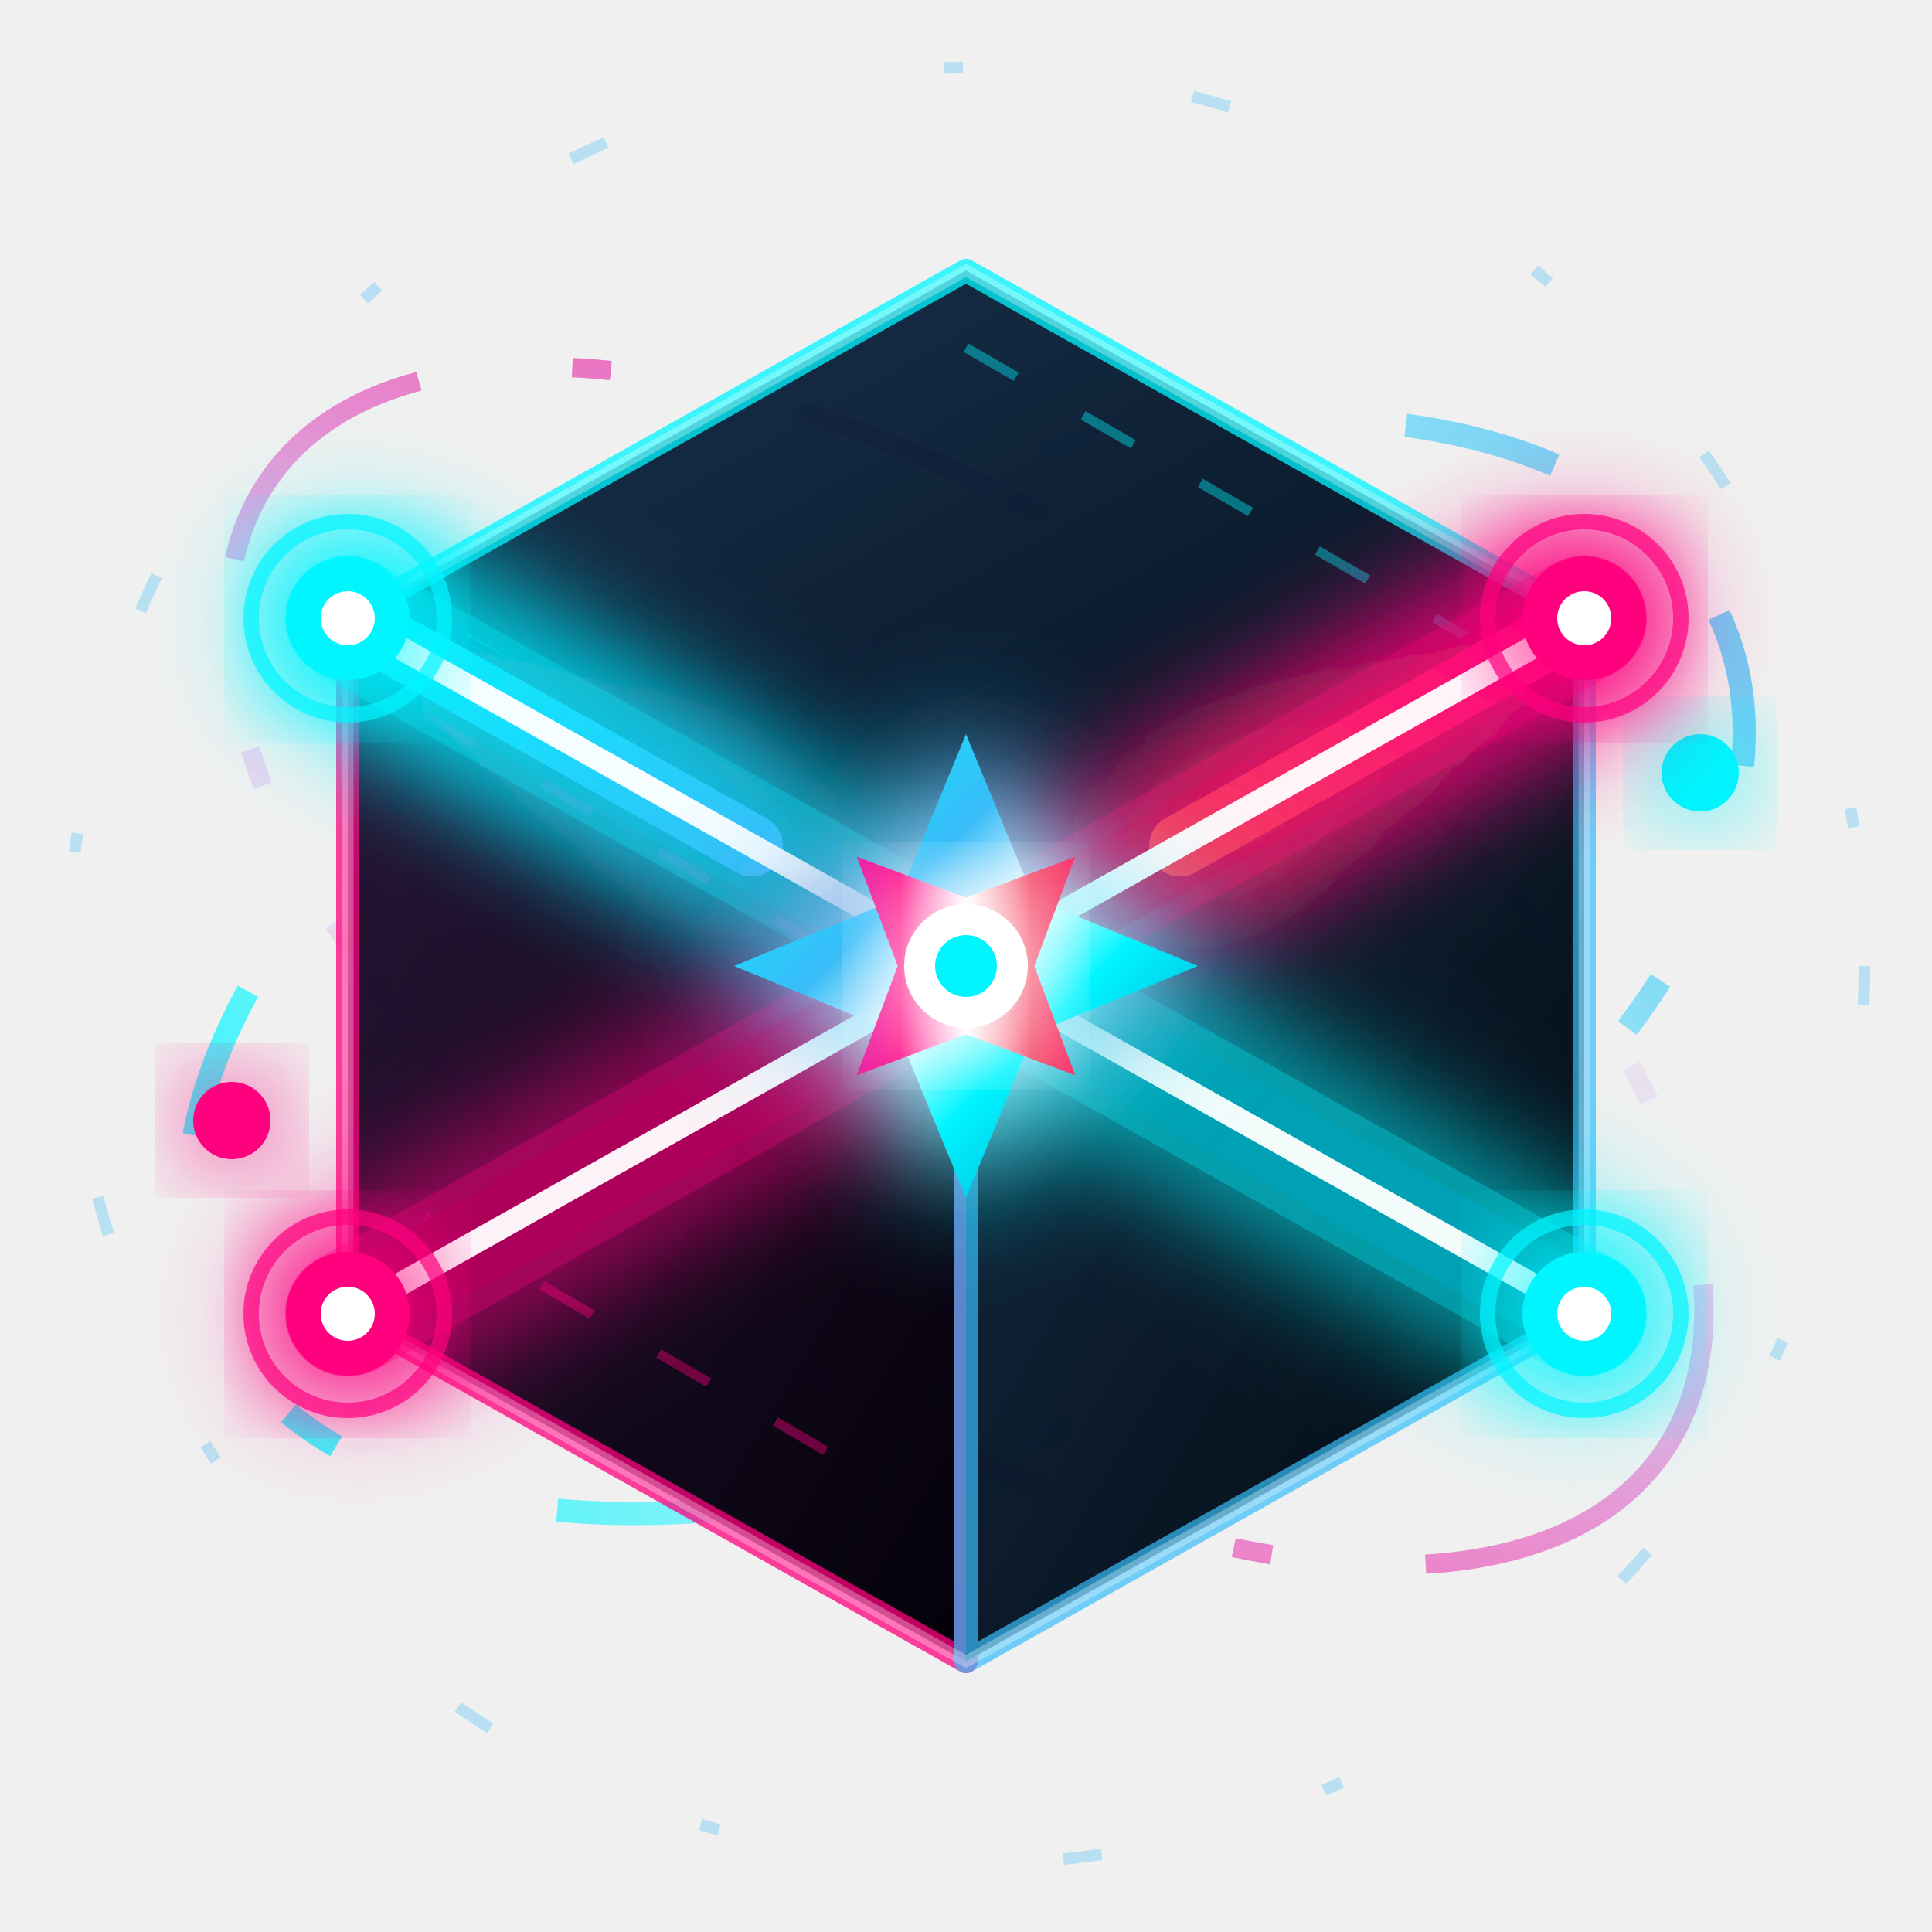
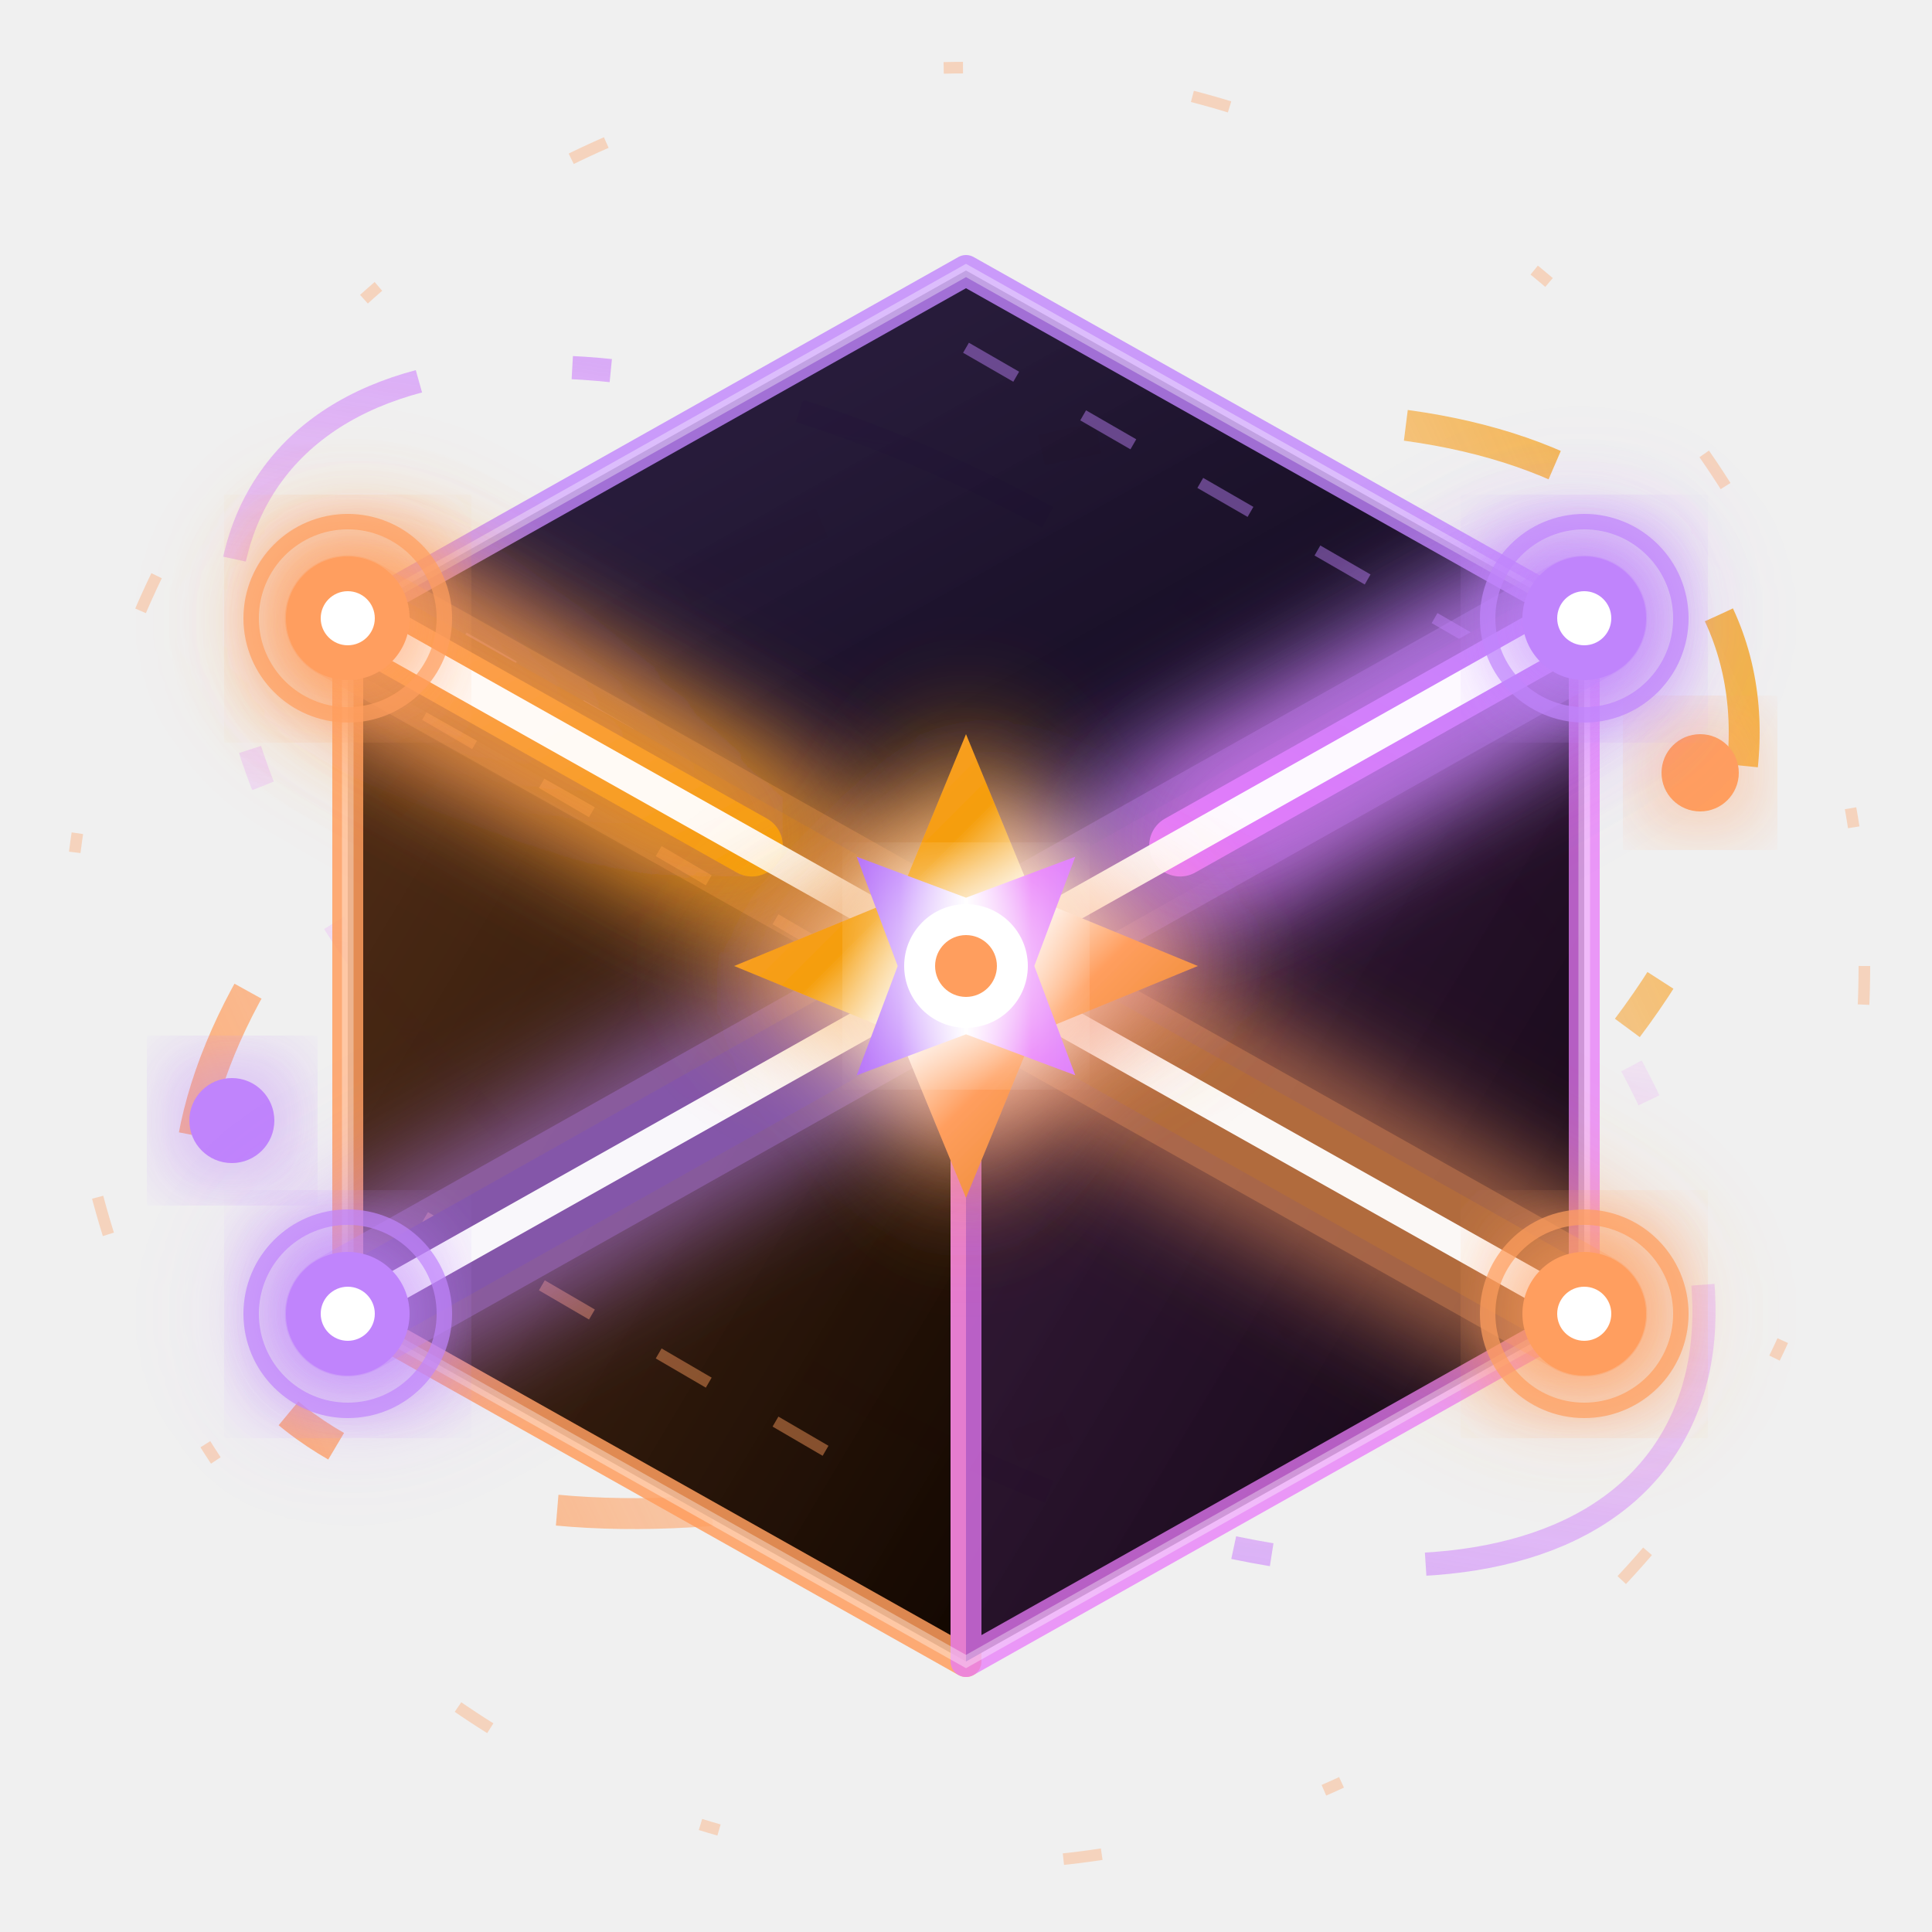
<svg xmlns="http://www.w3.org/2000/svg" viewBox="0 0 100 100" fill="none">
-   <defs>
-     <linearGradient id="facetTop" x1="0%" y1="0%" x2="100%" y2="100%">
-       <stop offset="0%" stop-color="#0f2b48" stop-opacity="0.95" />
-       <stop offset="50%" stop-color="#091b30" stop-opacity="0.98" />
-       <stop offset="100%" stop-color="#040d1a" stop-opacity="1" />
-     </linearGradient>
-     <linearGradient id="facetLeft" x1="0%" y1="0%" x2="100%" y2="100%">
-       <stop offset="0%" stop-color="#1e0a2e" stop-opacity="0.95" />
-       <stop offset="60%" stop-color="#0d0417" stop-opacity="0.98" />
-       <stop offset="100%" stop-color="#04010a" stop-opacity="1" />
-     </linearGradient>
-     <linearGradient id="facetRight" x1="0%" y1="0%" x2="100%" y2="100%">
-       <stop offset="0%" stop-color="#08223c" stop-opacity="0.95" />
-       <stop offset="60%" stop-color="#041220" stop-opacity="0.98" />
-       <stop offset="100%" stop-color="#01060d" stop-opacity="1" />
-     </linearGradient>
-     <linearGradient id="laserCyan" x1="0%" y1="0%" x2="100%" y2="100%">
-       <stop offset="0%" stop-color="#00F5FF" />
-       <stop offset="35%" stop-color="#38BDF8" />
-       <stop offset="50%" stop-color="#FFFFFF" />
-       <stop offset="65%" stop-color="#00F5FF" />
-       <stop offset="100%" stop-color="#0284C7" />
-     </linearGradient>
-     <linearGradient id="laserMagenta" x1="100%" y1="0%" x2="0%" y2="100%">
-       <stop offset="0%" stop-color="#FF007F" />
-       <stop offset="35%" stop-color="#F43F5E" />
-       <stop offset="50%" stop-color="#FFFFFF" />
-       <stop offset="65%" stop-color="#FF007F" />
-       <stop offset="100%" stop-color="#A855F7" />
-     </linearGradient>
-     <linearGradient id="orbitCyanGrad" x1="0%" y1="0%" x2="100%" y2="0%">
-       <stop offset="0%" stop-color="#00F5FF" stop-opacity="0.9" />
-       <stop offset="50%" stop-color="#00F5FF" stop-opacity="0.1" />
-       <stop offset="100%" stop-color="#38BDF8" stop-opacity="0.8" />
-     </linearGradient>
-     <linearGradient id="orbitMagentaGrad" x1="0%" y1="0%" x2="100%" y2="100%">
-       <stop offset="0%" stop-color="#FF007F" stop-opacity="0.9" />
-       <stop offset="50%" stop-color="#A855F7" stop-opacity="0.1" />
-       <stop offset="100%" stop-color="#FF007F" stop-opacity="0.8" />
-     </linearGradient>
-     <filter id="hyperBloom" x="-50%" y="-50%" width="200%" height="200%">
-       <feGaussianBlur stdDeviation="3.2" result="glow1" />
-       <feGaussianBlur stdDeviation="1.6" result="glow2" />
-       <feMerge>
-         <feMergeNode in="glow1" />
-         <feMergeNode in="glow2" />
-         <feMergeNode in="SourceGraphic" />
-       </feMerge>
-     </filter>
-     <filter id="intenseCore" x="-60%" y="-60%" width="220%" height="220%">
-       <feGaussianBlur stdDeviation="4.5" result="flare" />
-       <feMerge>
-         <feMergeNode in="flare" />
-         <feMergeNode in="SourceGraphic" />
-       </feMerge>
-     </filter>
-   </defs>
  <style>
    @keyframes cubeFloat {
      0%, 100% { transform: translateY(0px); }
      50% { transform: translateY(-3.5px); }
    }
    @keyframes spinClockwise {
      0% { transform: rotate(0deg); }
      100% { transform: rotate(360deg); }
    }
    @keyframes spinCounter {
      0% { transform: rotate(360deg); }
      100% { transform: rotate(0deg); }
    }
    @keyframes starSpin {
      0% { transform: rotate(0deg) scale(0.9); }
      50% { transform: rotate(180deg) scale(1.25); }
      100% { transform: rotate(360deg) scale(0.9); }
    }
-     @keyframes rippleWave {
-       0% { r: 2px; opacity: 1; stroke-width: 2px; }
-       100% { r: 18px; opacity: 0; stroke-width: 0.5px; }
-     }
-     @keyframes flashPulse {
-       0%, 100% { opacity: 0.55; }
-       50% { opacity: 1; }
-     }
    @keyframes beamFlow1 {
      0% { stroke-dashoffset: 148; }
      100% { stroke-dashoffset: 0; }
    }
    @keyframes beamFlow2 {
      0% { stroke-dashoffset: -148; }
      100% { stroke-dashoffset: 0; }
    }
+     @keyframes flashPulse {
+       0%, 100% { opacity: 0.55; }
+       50% { opacity: 1; }
+     }

-     .cube-float-group { animation: cubeFloat 4s ease-in-out infinite; transform-origin: 50px 50px; }
-     .orbit-cyan { animation: spinClockwise 10s linear infinite; transform-origin: 50px 50px; }
-     .orbit-magenta { animation: spinCounter 12s linear infinite; transform-origin: 50px 50px; }
-     .nova-star { animation: starSpin 6s linear infinite; transform-origin: 50px 50px; }
-     .flow-cyan-beam { stroke-dasharray: 24 50; animation: beamFlow1 1.4s linear infinite; }
-     .flow-magenta-beam { stroke-dasharray: 24 50; animation: beamFlow2 1.4s linear infinite; }
-     .ambient-flash { animation: flashPulse 2.4s ease-in-out infinite; }
+     .cube-float-group {
+       animation: cubeFloat 4s ease-in-out infinite;
+       transform-origin: 50px 50px;
+     }
+     .orbit-gold {
+       animation: spinClockwise 10s linear infinite;
+       transform-origin: 50px 50px;
+     }
+     .orbit-violet {
+       animation: spinCounter 12s linear infinite;
+       transform-origin: 50px 50px;
+     }
+     .nova-star {
+       animation: starSpin 6s linear infinite;
+       transform-origin: 50px 50px;
+     }
+     .flow-sunset-beam {
+       stroke-dasharray: 24 50;
+       animation: beamFlow1 1.4s linear infinite;
+     }
+     .flow-violet-beam {
+       stroke-dasharray: 24 50;
+       animation: beamFlow2 1.4s linear infinite;
+     }
+     .ambient-flash {
+       animation: flashPulse 2.4s ease-in-out infinite;
+     }
  </style>
-   <g class="orbit-cyan">
-     <ellipse cx="50" cy="50" rx="43" ry="24" transform="rotate(-25 50 50)" stroke="url(#orbitCyanGrad)" stroke-width="1.2" stroke-dasharray="8 12 3 16" fill="none" opacity="0.85" />
-     <circle cx="88" cy="40" r="2" fill="#00F5FF" filter="url(#hyperBloom)">
+   <defs>
+     <linearGradient id="vueFacetTop" x1="0%" y1="0%" x2="100%" y2="100%">
+       <stop offset="0%" stop-color="#2a1b42" stop-opacity="0.95" />
+       <stop offset="50%" stop-color="#180e28" stop-opacity="0.98" />
+       <stop offset="100%" stop-color="#0d0716" stop-opacity="1" />
+     </linearGradient>
+     <linearGradient id="vueFacetLeft" x1="0%" y1="0%" x2="100%" y2="100%">
+       <stop offset="0%" stop-color="#4a240c" stop-opacity="0.95" />
+       <stop offset="60%" stop-color="#2a1406" stop-opacity="0.98" />
+       <stop offset="100%" stop-color="#120701" stop-opacity="1" />
+     </linearGradient>
+     <linearGradient id="vueFacetRight" x1="0%" y1="0%" x2="100%" y2="100%">
+       <stop offset="0%" stop-color="#341638" stop-opacity="0.95" />
+       <stop offset="60%" stop-color="#1d0a20" stop-opacity="0.98" />
+       <stop offset="100%" stop-color="#0c040d" stop-opacity="1" />
+     </linearGradient>
+     <linearGradient id="vueLaserSunset" x1="0%" y1="0%" x2="100%" y2="100%">
+       <stop offset="0%" stop-color="#FF9E5E" />
+       <stop offset="35%" stop-color="#F59E0B" />
+       <stop offset="50%" stop-color="#FFFFFF" />
+       <stop offset="65%" stop-color="#FF9E5E" />
+       <stop offset="100%" stop-color="#D97706" />
+     </linearGradient>
+     <linearGradient id="vueLaserViolet" x1="100%" y1="0%" x2="0%" y2="100%">
+       <stop offset="0%" stop-color="#C084FC" />
+       <stop offset="35%" stop-color="#E879F9" />
+       <stop offset="50%" stop-color="#FFFFFF" />
+       <stop offset="65%" stop-color="#C084FC" />
+       <stop offset="100%" stop-color="#9333EA" />
+     </linearGradient>
+     <linearGradient id="vueOrbitSunsetGrad" x1="0%" y1="0%" x2="100%" y2="0%">
+       <stop offset="0%" stop-color="#FF9E5E" stop-opacity="0.95" />
+       <stop offset="50%" stop-color="#FF9E5E" stop-opacity="0.15" />
+       <stop offset="100%" stop-color="#F59E0B" stop-opacity="0.85" />
+     </linearGradient>
+     <linearGradient id="vueOrbitVioletGrad" x1="0%" y1="0%" x2="100%" y2="100%">
+       <stop offset="0%" stop-color="#C084FC" stop-opacity="0.95" />
+       <stop offset="50%" stop-color="#E879F9" stop-opacity="0.15" />
+       <stop offset="100%" stop-color="#C084FC" stop-opacity="0.85" />
+     </linearGradient>
+     <filter id="vueHyperBloom" x="-50%" y="-50%" width="200%" height="200%">
+       <feGaussianBlur stdDeviation="3" result="glow1" />
+       <feGaussianBlur stdDeviation="1.5" result="glow2" />
+       <feMerge>
+         <feMergeNode in="glow1" />
+         <feMergeNode in="glow2" />
+         <feMergeNode in="SourceGraphic" />
+       </feMerge>
+     </filter>
+     <filter id="vueIntenseCore" x="-60%" y="-60%" width="220%" height="220%">
+       <feGaussianBlur stdDeviation="4" result="flare" />
+       <feMerge>
+         <feMergeNode in="flare" />
+         <feMergeNode in="SourceGraphic" />
+       </feMerge>
+     </filter>
+   </defs>
+   <g class="orbit-gold">
+     <ellipse cx="50" cy="50" rx="43" ry="24" transform="rotate(-25 50 50)" stroke="url(#vueOrbitSunsetGrad)" stroke-width="1.6" stroke-dasharray="8 12 3 16" fill="none" opacity="0.85" />
+     <circle cx="88" cy="40" r="2" fill="#FF9E5E" filter="url(#vueHyperBloom)">
      <animate attributeName="r" values="1.6;2.5;1.6" dur="2s" repeatCount="indefinite" />
    </circle>
  </g>
-   <g class="orbit-magenta">
-     <ellipse cx="50" cy="50" rx="44" ry="22" transform="rotate(35 50 50)" stroke="url(#orbitMagentaGrad)" stroke-width="1" stroke-dasharray="14 8 2 10" fill="none" opacity="0.85" />
-     <circle cx="12" cy="58" r="2" fill="#FF007F" filter="url(#hyperBloom)">
+   <g class="orbit-violet">
+     <ellipse cx="50" cy="50" rx="44" ry="22" transform="rotate(35 50 50)" stroke="url(#vueOrbitVioletGrad)" stroke-width="1.2" stroke-dasharray="14 8 2 10" fill="none" opacity="0.85" />
+     <circle cx="12" cy="58" r="2.2" fill="#C084FC" filter="url(#vueHyperBloom)">
      <animate attributeName="r" values="2.4;1.5;2.4" dur="2s" repeatCount="indefinite" />
    </circle>
  </g>
-   <circle cx="50" cy="50" r="46.5" stroke="#38BDF8" stroke-width="0.6" stroke-opacity="0.3" stroke-dasharray="2 18 1 12" fill="none" />
+   <circle cx="50" cy="50" r="46.5" stroke="#FF9E5E" stroke-width="0.6" stroke-opacity="0.35" stroke-dasharray="2 18 1 12" fill="none" />
  <g class="cube-float-group">
-     <polygon points="50,14 82,32 50,50 18,32" fill="url(#facetTop)" stroke="#00F5FF" stroke-width="1.2" stroke-opacity="0.75" stroke-linejoin="round" />
-     <polygon points="18,32 50,50 50,86 18,68" fill="url(#facetLeft)" stroke="#FF007F" stroke-width="1.2" stroke-opacity="0.75" stroke-linejoin="round" />
-     <polygon points="50,50 82,32 82,68 50,86" fill="url(#facetRight)" stroke="#38BDF8" stroke-width="1.2" stroke-opacity="0.7" stroke-linejoin="round" />
-     <path d="M50,18 L76,33 M24,33 L50,48" stroke="#00F5FF" stroke-width="0.5" stroke-opacity="0.4" stroke-dasharray="3 4" />
-     <path d="M22,37 L46,51 M22,63 L46,77" stroke="#FF007F" stroke-width="0.5" stroke-opacity="0.4" stroke-dasharray="3 4" />
-     <path d="M50,14 L82,32 L82,68 L50,86 L18,68 L18,32 Z" stroke="#FFFFFF" stroke-width="0.6" stroke-opacity="0.3" fill="none" />
-     <path d="M18,32 L50,50 L82,68" stroke="#002244" stroke-width="4.5" stroke-linecap="round" stroke-linejoin="round" />
-     <path class="ambient-flash" d="M18,32 L50,50 L82,68" stroke="#00F5FF" stroke-width="6.5" stroke-linecap="round" stroke-linejoin="round" opacity="0.6" filter="url(#hyperBloom)" />
-     <path class="flow-cyan-beam" d="M18,32 L50,50 L82,68" stroke="url(#laserCyan)" stroke-width="3.2" stroke-linecap="round" stroke-linejoin="round" filter="url(#hyperBloom)" />
-     <path d="M18,32 L50,50 L82,68" stroke="#FFFFFF" stroke-width="1.2" stroke-linecap="round" stroke-linejoin="round" opacity="0.95" />
-     <path d="M82,32 L50,50 L18,68" stroke="#330022" stroke-width="4.5" stroke-linecap="round" stroke-linejoin="round" />
-     <path class="ambient-flash" d="M82,32 L50,50 L18,68" stroke="#FF007F" stroke-width="6.5" stroke-linecap="round" stroke-linejoin="round" opacity="0.6" filter="url(#hyperBloom)" />
-     <path class="flow-magenta-beam" d="M82,32 L50,50 L18,68" stroke="url(#laserMagenta)" stroke-width="3.2" stroke-linecap="round" stroke-linejoin="round" filter="url(#hyperBloom)" />
-     <path d="M82,32 L50,50 L18,68" stroke="#FFFFFF" stroke-width="1.2" stroke-linecap="round" stroke-linejoin="round" opacity="0.95" />
-     <circle cx="18" cy="32" r="3.2" fill="#00F5FF" filter="url(#hyperBloom)" />
+     <polygon points="50,14 82,32 50,50 18,32" fill="url(#vueFacetTop)" stroke="#C084FC" stroke-width="1.6" stroke-opacity="0.8" stroke-linejoin="round" />
+     <polygon points="18,32 50,50 50,86 18,68" fill="url(#vueFacetLeft)" stroke="#FF9E5E" stroke-width="1.6" stroke-opacity="0.85" stroke-linejoin="round" />
+     <polygon points="50,50 82,32 82,68 50,86" fill="url(#vueFacetRight)" stroke="#E879F9" stroke-width="1.6" stroke-opacity="0.75" stroke-linejoin="round" />
+     <path d="M50,18 L76,33 M24,33 L50,48" stroke="#C084FC" stroke-width="0.6" stroke-opacity="0.45" stroke-dasharray="3 4" />
+     <path d="M22,37 L46,51 M22,63 L46,77" stroke="#FF9E5E" stroke-width="0.6" stroke-opacity="0.45" stroke-dasharray="3 4" />
+     <path d="M50,14 L82,32 L82,68 L50,86 L18,68 L18,32 Z" stroke="#FFFFFF" stroke-width="0.6" stroke-opacity="0.35" fill="none" />
+     <path d="M18,32 L50,50 L82,68" stroke="#3d1e0a" stroke-width="4.5" stroke-linecap="round" stroke-linejoin="round" />
+     <path class="ambient-flash" d="M18,32 L50,50 L82,68" stroke="#FF9E5E" stroke-width="6.5" stroke-linecap="round" stroke-linejoin="round" opacity="0.6" filter="url(#vueHyperBloom)" />
+     <path class="flow-sunset-beam" d="M18,32 L50,50 L82,68" stroke="url(#vueLaserSunset)" stroke-width="3.2" stroke-linecap="round" stroke-linejoin="round" filter="url(#vueHyperBloom)" />
+     <path d="M18,32 L50,50 L82,68" stroke="#FFFFFF" stroke-width="1.6" stroke-linecap="round" stroke-linejoin="round" opacity="0.95" />
+     <path d="M82,32 L50,50 L18,68" stroke="#2a122e" stroke-width="4.5" stroke-linecap="round" stroke-linejoin="round" />
+     <path class="ambient-flash" d="M82,32 L50,50 L18,68" stroke="#C084FC" stroke-width="6.5" stroke-linecap="round" stroke-linejoin="round" opacity="0.6" filter="url(#vueHyperBloom)" />
+     <path class="flow-violet-beam" d="M82,32 L50,50 L18,68" stroke="url(#vueLaserViolet)" stroke-width="3.2" stroke-linecap="round" stroke-linejoin="round" filter="url(#vueHyperBloom)" />
+     <path d="M82,32 L50,50 L18,68" stroke="#FFFFFF" stroke-width="1.6" stroke-linecap="round" stroke-linejoin="round" opacity="0.95" />
+     <circle cx="18" cy="32" r="3.2" fill="#FF9E5E" filter="url(#vueHyperBloom)" />
    <circle cx="18" cy="32" r="1.4" fill="#FFFFFF" />
-     <circle cx="18" cy="32" r="5" stroke="#00F5FF" stroke-width="0.8" fill="none" opacity="0.7">
+     <circle cx="18" cy="32" r="5" stroke="#FF9E5E" stroke-width="0.8" fill="none" opacity="0.7">
      <animate attributeName="r" values="3.5;6.5;3.5" dur="1.8s" repeatCount="indefinite" />
      <animate attributeName="opacity" values="0.8;0;0.8" dur="1.8s" repeatCount="indefinite" />
    </circle>
-     <circle cx="82" cy="68" r="3.2" fill="#00F5FF" filter="url(#hyperBloom)" />
+     <circle cx="82" cy="68" r="3.2" fill="#FF9E5E" filter="url(#vueHyperBloom)" />
    <circle cx="82" cy="68" r="1.4" fill="#FFFFFF" />
-     <circle cx="82" cy="68" r="5" stroke="#00F5FF" stroke-width="0.8" fill="none" opacity="0.7">
+     <circle cx="82" cy="68" r="5" stroke="#FF9E5E" stroke-width="0.8" fill="none" opacity="0.7">
      <animate attributeName="r" values="3.5;6.5;3.5" dur="1.8s" repeatCount="indefinite" />
      <animate attributeName="opacity" values="0.8;0;0.8" dur="1.8s" repeatCount="indefinite" />
    </circle>
-     <circle cx="82" cy="32" r="3.2" fill="#FF007F" filter="url(#hyperBloom)" />
+     <circle cx="82" cy="32" r="3.2" fill="#C084FC" filter="url(#vueHyperBloom)" />
    <circle cx="82" cy="32" r="1.4" fill="#FFFFFF" />
-     <circle cx="82" cy="32" r="5" stroke="#FF007F" stroke-width="0.8" fill="none" opacity="0.7">
+     <circle cx="82" cy="32" r="5" stroke="#C084FC" stroke-width="0.8" fill="none" opacity="0.7">
      <animate attributeName="r" values="3.5;6.5;3.5" dur="1.8s" repeatCount="indefinite" begin="0.9s" />
      <animate attributeName="opacity" values="0.8;0;0.8" dur="1.8s" repeatCount="indefinite" begin="0.9s" />
    </circle>
-     <circle cx="18" cy="68" r="3.2" fill="#FF007F" filter="url(#hyperBloom)" />
+     <circle cx="18" cy="68" r="3.2" fill="#C084FC" filter="url(#vueHyperBloom)" />
    <circle cx="18" cy="68" r="1.4" fill="#FFFFFF" />
-     <circle cx="18" cy="68" r="5" stroke="#FF007F" stroke-width="0.8" fill="none" opacity="0.7">
+     <circle cx="18" cy="68" r="5" stroke="#C084FC" stroke-width="0.8" fill="none" opacity="0.7">
      <animate attributeName="r" values="3.5;6.5;3.5" dur="1.8s" repeatCount="indefinite" begin="0.9s" />
      <animate attributeName="opacity" values="0.8;0;0.8" dur="1.8s" repeatCount="indefinite" begin="0.9s" />
    </circle>
    <circle cx="50" cy="50" r="4" stroke="#FFFFFF" stroke-width="1.5" fill="none" opacity="0.9">
      <animate attributeName="r" values="2;18" dur="1.8s" repeatCount="indefinite" />
      <animate attributeName="opacity" values="1;0" dur="1.8s" repeatCount="indefinite" />
-       <animate attributeName="stroke" values="#FFFFFF;#00F5FF;#FF007F" dur="1.8s" repeatCount="indefinite" />
+       <animate attributeName="stroke" values="#FFFFFF;#FF9E5E;#C084FC;#F59E0B" dur="1.8s" repeatCount="indefinite" />
    </circle>
-     <circle cx="50" cy="50" r="4" stroke="#00F5FF" stroke-width="1.2" fill="none" opacity="0.9">
+     <circle cx="50" cy="50" r="4" stroke="#FF9E5E" stroke-width="1.6" fill="none" opacity="0.9">
      <animate attributeName="r" values="2;18" dur="1.8s" repeatCount="indefinite" begin="0.9s" />
      <animate attributeName="opacity" values="1;0" dur="1.8s" repeatCount="indefinite" begin="0.9s" />
-       <animate attributeName="stroke" values="#FFFFFF;#FF007F;#00F5FF" dur="1.8s" repeatCount="indefinite" begin="0.9s" />
+       <animate attributeName="stroke" values="#FFFFFF;#C084FC;#F59E0B;#FF9E5E" dur="1.8s" repeatCount="indefinite" begin="0.9s" />
    </circle>
-     <line x1="28" y1="50" x2="72" y2="50" stroke="#FFFFFF" stroke-width="1.4" opacity="0.9" filter="url(#intenseCore)">
+     <line x1="28" y1="50" x2="72" y2="50" stroke="#FFFFFF" stroke-width="1.4" opacity="0.9" filter="url(#vueIntenseCore)">
      <animate attributeName="stroke-width" values="0.8;2;0.8" dur="2s" repeatCount="indefinite" />
      <animate attributeName="opacity" values="0.7;1;0.7" dur="2s" repeatCount="indefinite" />
    </line>
    <g class="nova-star">
-       <polygon points="50,38 53.5,46.5 62,50 53.5,53.5 50,62 46.5,53.5 38,50 46.5,46.5" fill="url(#laserCyan)" filter="url(#hyperBloom)" />
-       <polygon points="50,42 52.5,47.5 58,50 52.5,52.5 50,58 47.5,52.5 42,50 47.5,47.5" fill="url(#laserMagenta)" transform="rotate(45 50 50)" />
-       <circle cx="50" cy="50" r="3.2" fill="#FFFFFF" filter="url(#hyperBloom)" />
-       <circle cx="50" cy="50" r="1.6" fill="#00F5FF" />
+       <polygon points="50,38 53.5,46.5 62,50 53.5,53.5 50,62 46.5,53.5 38,50 46.5,46.5" fill="url(#vueLaserSunset)" filter="url(#vueHyperBloom)" />
+       <polygon points="50,42 52.5,47.5 58,50 52.5,52.5 50,58 47.5,52.5 42,50 47.5,47.5" fill="url(#vueLaserViolet)" transform="rotate(45 50 50)" />
+       <circle cx="50" cy="50" r="3.2" fill="#FFFFFF" filter="url(#vueHyperBloom)" />
+       <circle cx="50" cy="50" r="1.6" fill="#FF9E5E" />
    </g>
  </g>
</svg>
